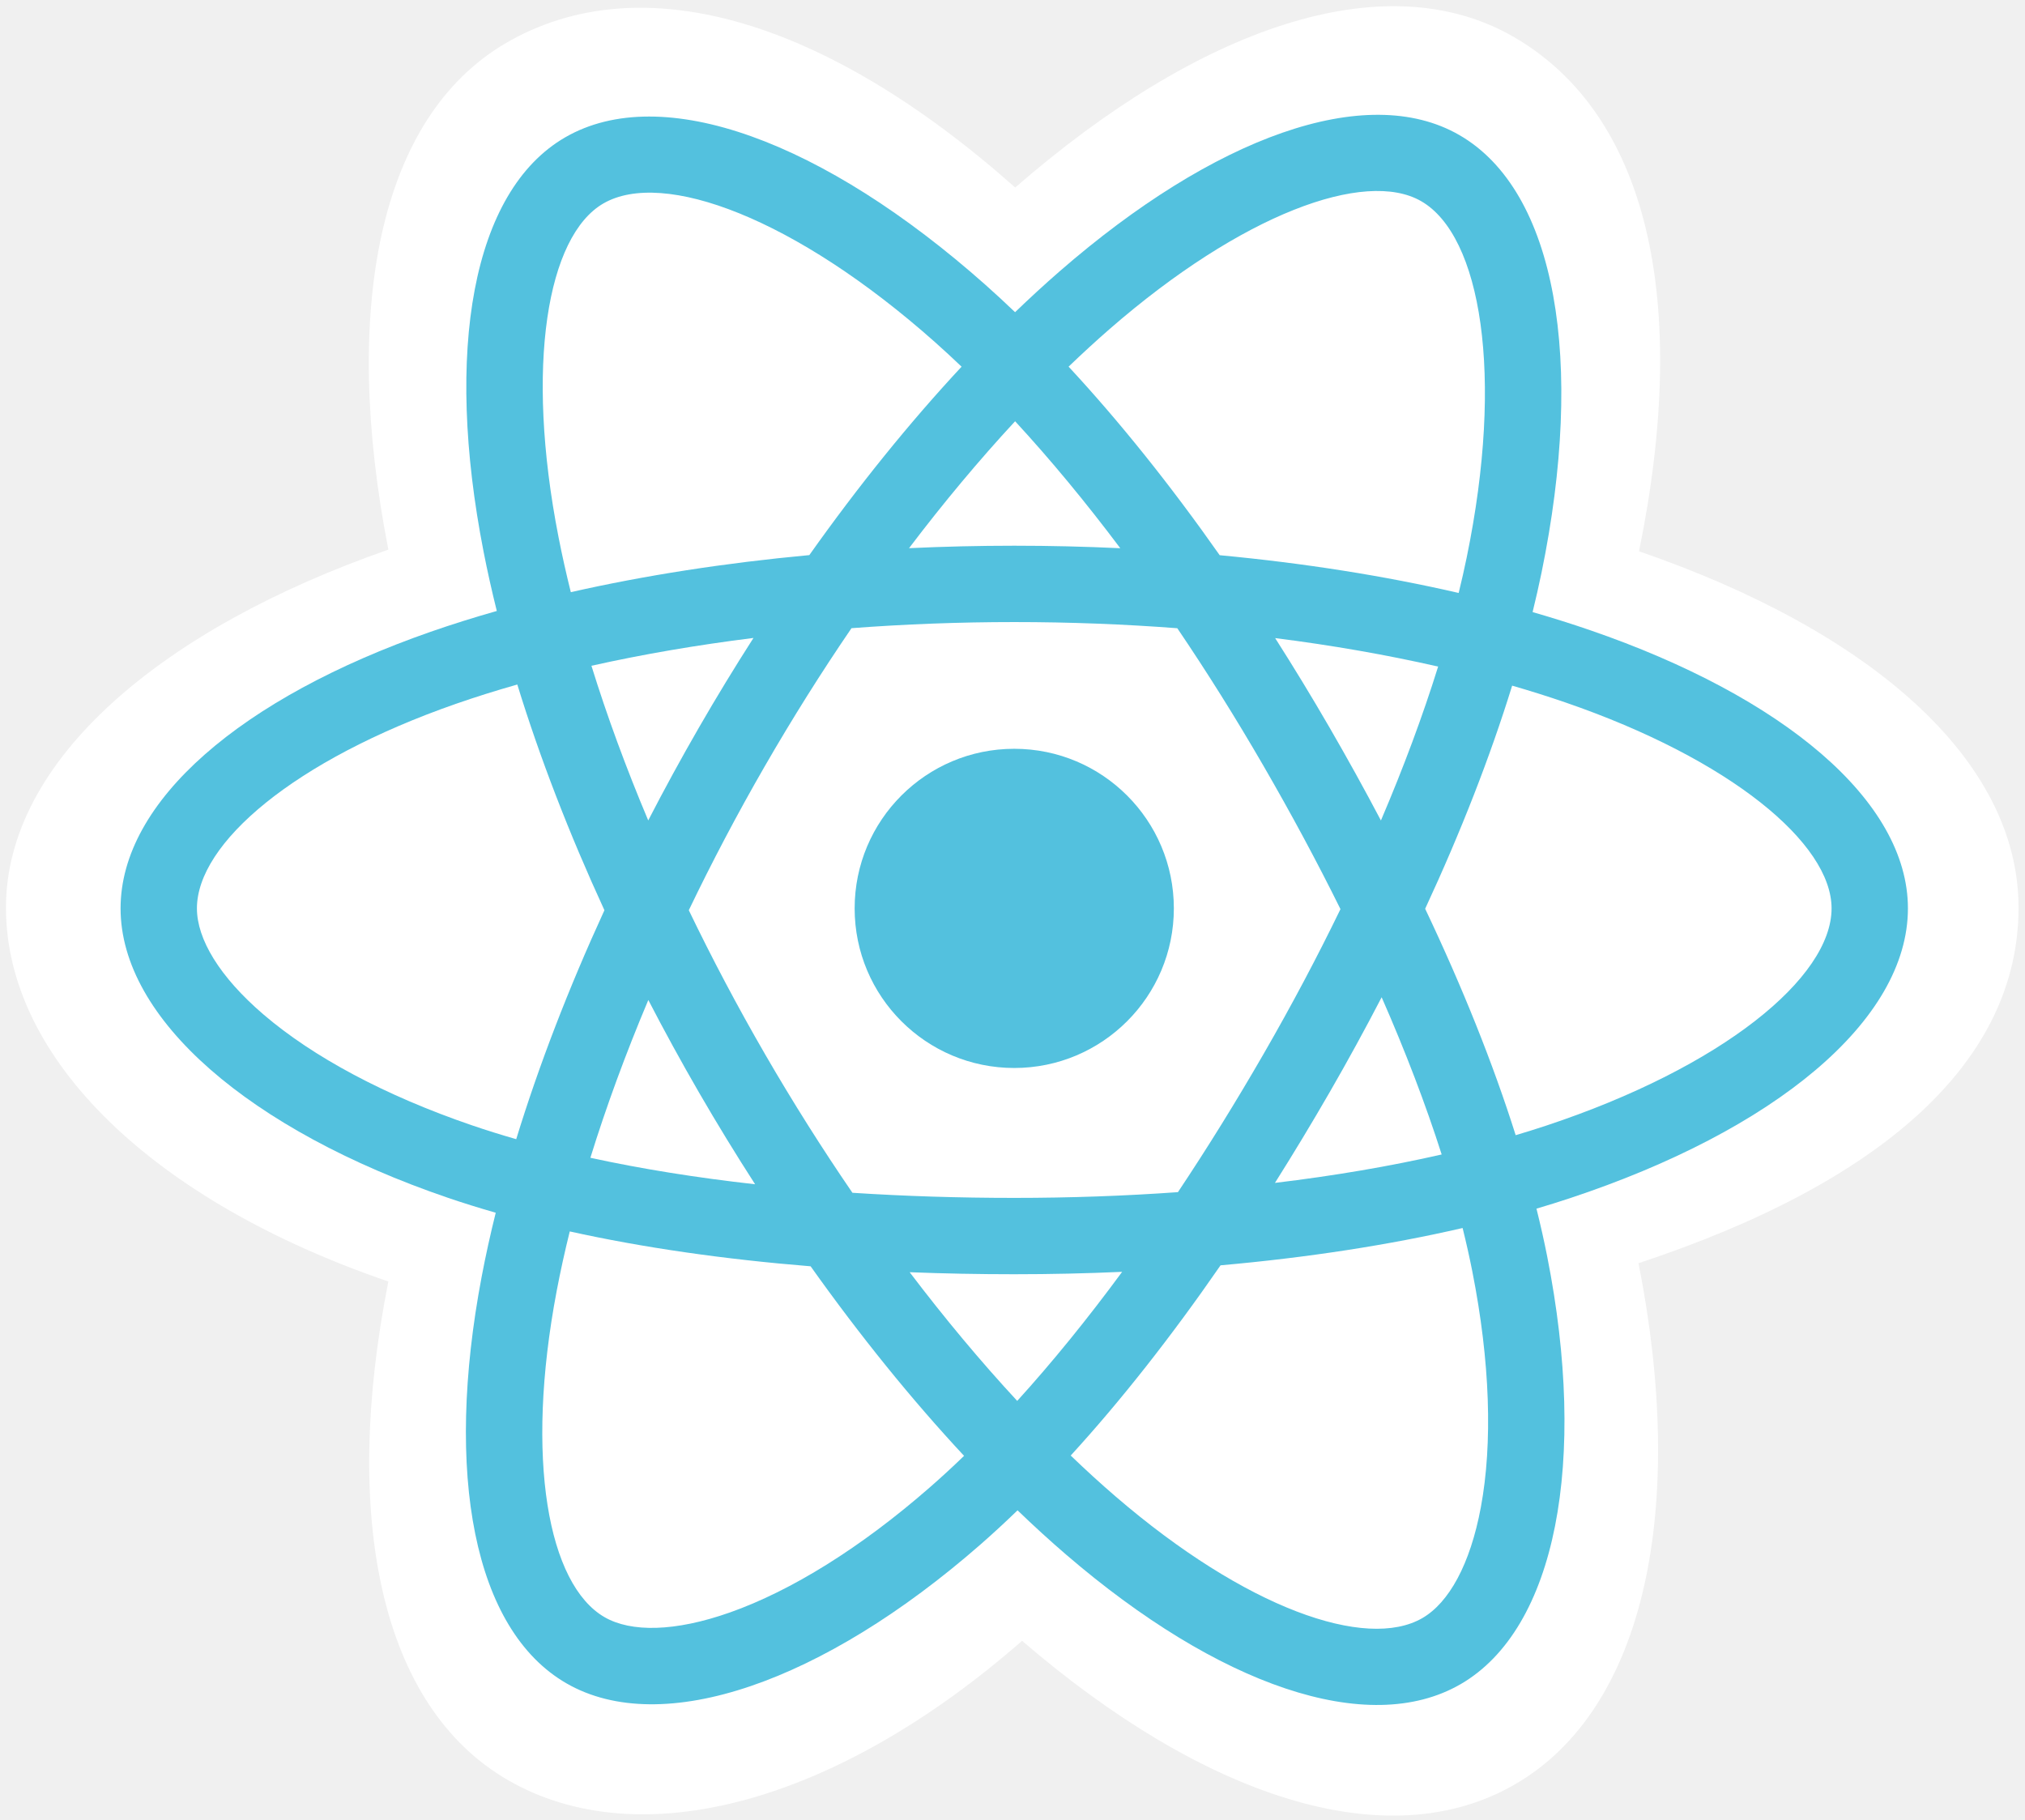
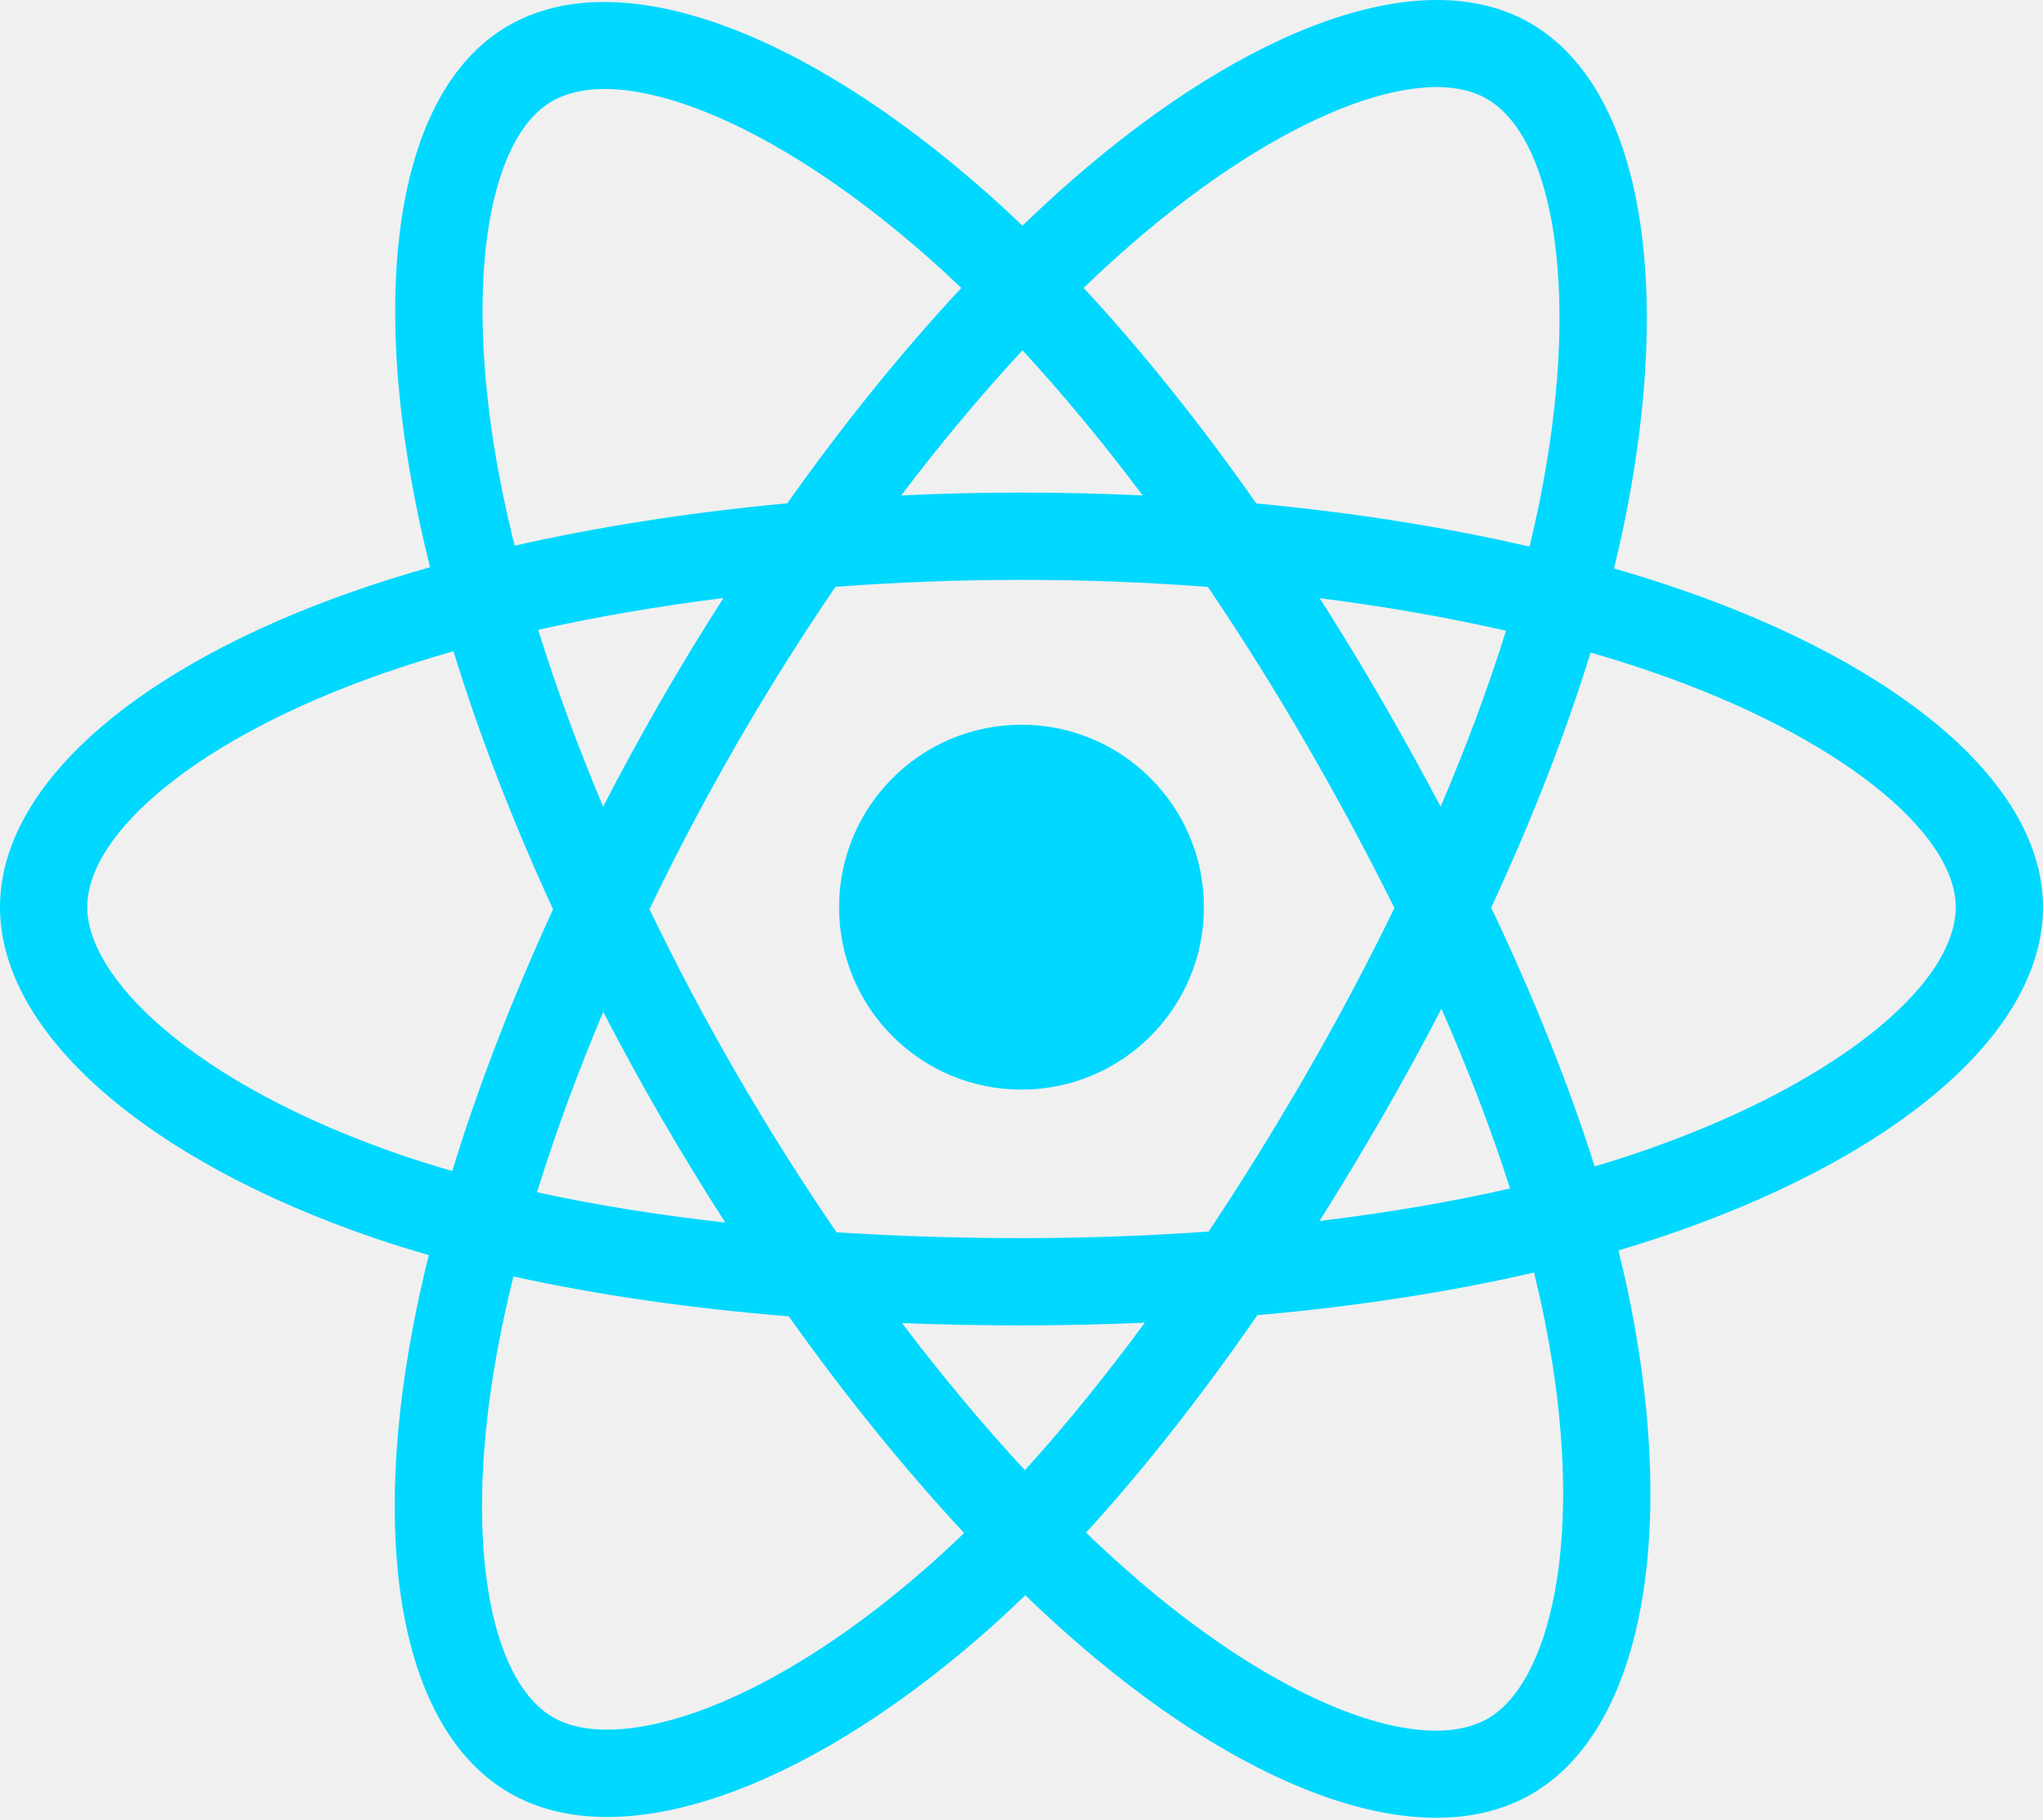
- <svg xmlns="http://www.w3.org/2000/svg" width="256px" height="230px" viewBox="0 0 256 230" version="1.1" preserveAspectRatio="xMidYMid">
-   <path d="M0.754,114.75 C0.754,133.965 19.517,151.902 49.097,162.013 C43.19,191.75 48.039,215.719 64.233,225.058 C80.878,234.657 105.676,228.013 129.213,207.439 C152.156,227.182 175.344,234.952 191.523,225.586 C208.152,215.959 213.21,190.365 207.14,159.699 C237.95,149.513 255.184,134.218 255.184,114.75 C255.184,95.981 236.387,79.744 207.205,69.698 C213.74,37.765 208.203,14.378 191.338,4.653 C175.079,-4.723 151.622,3.449 128.342,23.709 C104.123,2.205 80.897,-4.361 64.049,5.392 C47.806,14.795 43.171,39.199 49.097,69.487 C20.515,79.452 0.754,96.057 0.754,114.75 Z" fill="#FFFFFF" />
-   <path d="M201.025,79.674 C198.681,78.867 196.252,78.104 193.751,77.382 C194.162,75.704 194.539,74.049 194.875,72.421 C200.381,45.693 196.781,24.162 184.487,17.073 C172.7,10.275 153.422,17.363 133.952,34.306 C132.08,35.936 130.202,37.661 128.326,39.469 C127.075,38.273 125.827,37.117 124.582,36.011 C104.177,17.893 83.724,10.259 71.443,17.368 C59.667,24.185 56.179,44.427 61.136,69.757 C61.614,72.204 62.174,74.702 62.806,77.242 C59.912,78.064 57.117,78.94 54.443,79.872 C30.521,88.212 15.243,101.284 15.243,114.842 C15.243,128.846 31.644,142.891 56.561,151.408 C58.527,152.08 60.568,152.716 62.67,153.319 C61.988,156.066 61.394,158.759 60.896,161.385 C56.17,186.275 59.861,206.038 71.606,212.813 C83.737,219.808 104.097,212.618 123.923,195.288 C125.49,193.918 127.062,192.465 128.638,190.942 C130.68,192.909 132.719,194.77 134.746,196.515 C153.95,213.04 172.916,219.713 184.651,212.92 C196.77,205.904 200.709,184.673 195.595,158.842 C195.205,156.869 194.75,154.854 194.24,152.803 C195.67,152.38 197.073,151.944 198.442,151.49 C224.346,142.908 241.199,129.033 241.199,114.842 C241.199,101.235 225.429,88.075 201.025,79.674 L201.025,79.674 L201.025,79.674 Z" fill="#53C1DE" />
-   <path d="M195.406,142.328 C194.171,142.737 192.903,143.132 191.611,143.515 C188.751,134.462 184.892,124.835 180.169,114.89 C184.676,105.18 188.386,95.677 191.166,86.682 C193.477,87.351 195.721,88.057 197.883,88.801 C218.792,95.999 231.547,106.642 231.547,114.842 C231.547,123.577 217.772,134.917 195.406,142.328 L195.406,142.328 L195.406,142.328 Z M186.126,160.717 C188.387,172.139 188.71,182.466 187.212,190.539 C185.866,197.793 183.16,202.629 179.814,204.566 C172.693,208.688 157.465,203.33 141.042,189.198 C139.159,187.578 137.263,185.848 135.36,184.017 C141.727,177.054 148.09,168.959 154.301,159.968 C165.224,158.999 175.544,157.414 184.903,155.251 C185.364,157.11 185.773,158.934 186.126,160.717 L186.126,160.717 L186.126,160.717 Z M92.277,203.854 C85.319,206.311 79.778,206.381 76.429,204.45 C69.301,200.339 66.338,184.471 70.38,163.185 C70.843,160.747 71.394,158.243 72.029,155.683 C81.285,157.73 91.53,159.203 102.479,160.091 C108.731,168.888 115.278,176.974 121.876,184.055 C120.435,185.446 118.999,186.771 117.571,188.019 C108.804,195.683 100.019,201.119 92.277,203.854 L92.277,203.854 L92.277,203.854 Z M59.683,142.274 C48.665,138.508 39.566,133.614 33.329,128.273 C27.725,123.474 24.895,118.709 24.895,114.842 C24.895,106.615 37.162,96.12 57.621,88.987 C60.103,88.122 62.702,87.306 65.398,86.54 C68.226,95.737 71.935,105.353 76.411,115.077 C71.877,124.946 68.115,134.715 65.26,144.02 C63.338,143.468 61.475,142.886 59.683,142.274 L59.683,142.274 L59.683,142.274 Z M70.609,67.903 C66.362,46.201 69.182,29.83 76.279,25.722 C83.838,21.346 100.554,27.586 118.172,43.229 C119.298,44.229 120.429,45.276 121.563,46.358 C114.998,53.408 108.511,61.433 102.314,70.179 C91.687,71.164 81.515,72.746 72.162,74.865 C71.574,72.499 71.053,70.175 70.609,67.903 L70.609,67.903 L70.609,67.903 Z M168.076,91.971 C165.84,88.109 163.545,84.338 161.205,80.67 C168.414,81.582 175.322,82.792 181.808,84.272 C179.861,90.513 177.434,97.039 174.576,103.729 C172.527,99.838 170.359,95.914 168.076,91.971 L168.076,91.971 L168.076,91.971 Z M128.329,53.257 C132.781,58.08 137.24,63.466 141.626,69.309 C137.206,69.1 132.732,68.992 128.221,68.992 C123.753,68.992 119.312,69.098 114.92,69.303 C119.31,63.514 123.807,58.136 128.329,53.257 L128.329,53.257 L128.329,53.257 Z M88.327,92.037 C86.094,95.91 83.966,99.812 81.949,103.722 C79.138,97.055 76.733,90.5 74.769,84.17 C81.216,82.727 88.091,81.548 95.254,80.653 C92.881,84.355 90.567,88.153 88.327,92.037 L88.327,92.037 L88.327,92.037 Z M95.46,149.72 C88.059,148.894 81.081,147.775 74.636,146.372 C76.631,139.93 79.089,133.234 81.96,126.424 C83.982,130.331 86.119,134.234 88.366,138.116 L88.366,138.116 C90.655,142.07 93.026,145.943 95.46,149.72 L95.46,149.72 L95.46,149.72 Z M128.596,177.109 C124.021,172.172 119.458,166.712 115.001,160.839 C119.327,161.009 123.738,161.095 128.221,161.095 C132.827,161.095 137.38,160.992 141.861,160.792 C137.461,166.771 133.018,172.24 128.596,177.109 L128.596,177.109 L128.596,177.109 Z M174.668,126.077 C177.689,132.961 180.234,139.621 182.256,145.954 C175.704,147.449 168.631,148.653 161.178,149.547 C163.524,145.83 165.839,141.995 168.115,138.049 C170.416,134.058 172.602,130.06 174.668,126.077 L174.668,126.077 L174.668,126.077 Z M159.753,133.227 C156.221,139.351 152.595,145.198 148.914,150.716 C142.209,151.196 135.281,151.443 128.221,151.443 C121.19,151.443 114.35,151.224 107.763,150.797 C103.934,145.206 100.229,139.342 96.719,133.28 L96.72,133.28 C93.219,127.234 89.998,121.137 87.079,115.074 C89.997,108.997 93.21,102.893 96.69,96.858 L96.69,96.86 C100.179,90.809 103.852,84.973 107.646,79.418 C114.366,78.91 121.257,78.644 128.221,78.644 L128.221,78.644 C135.217,78.644 142.116,78.912 148.834,79.424 C152.571,84.939 156.218,90.756 159.721,96.807 C163.264,102.927 166.519,108.99 169.462,114.937 C166.528,120.986 163.281,127.11 159.753,133.227 L159.753,133.227 L159.753,133.227 Z M179.666,25.435 C187.232,29.799 190.175,47.396 185.421,70.473 C185.118,71.945 184.776,73.445 184.405,74.965 C175.031,72.802 164.851,71.192 154.193,70.192 C147.984,61.351 141.551,53.313 135.092,46.354 C136.829,44.684 138.563,43.091 140.289,41.588 C156.971,27.07 172.562,21.339 179.666,25.435 L179.666,25.435 L179.666,25.435 Z" fill="#FFFFFF" />
-   <path d="M128.221,94.665 C139.365,94.665 148.398,103.699 148.398,114.842 C148.398,125.986 139.365,135.02 128.221,135.02 C117.078,135.02 108.044,125.986 108.044,114.842 C108.044,103.699 117.078,94.665 128.221,94.665" fill="#53C1DE" />
+ <svg xmlns="http://www.w3.org/2000/svg" width="256px" height="228px" viewBox="0 0 256 228" version="1.1" preserveAspectRatio="xMidYMid">
+   <g>
+     <path d="M210.483,73.824 C207.828,72.91 205.076,72.045 202.242,71.227 C202.708,69.326 203.136,67.45 203.516,65.606 C209.754,35.325 205.675,10.93 191.747,2.898 C178.392,-4.803 156.551,3.227 134.493,22.424 C132.372,24.27 130.245,26.224 128.118,28.272 C126.702,26.917 125.287,25.608 123.877,24.355 C100.759,3.829 77.587,-4.822 63.673,3.233 C50.33,10.957 46.379,33.89 51.995,62.588 C52.537,65.36 53.171,68.191 53.887,71.069 C50.608,72 47.442,72.992 44.413,74.048 C17.309,83.497 0,98.307 0,113.668 C0,129.533 18.582,145.446 46.812,155.095 C49.039,155.857 51.351,156.577 53.733,157.26 C52.96,160.373 52.288,163.423 51.723,166.398 C46.369,194.598 50.55,216.989 63.857,224.664 C77.601,232.59 100.669,224.443 123.13,204.809 C124.906,203.257 126.687,201.611 128.472,199.886 C130.786,202.114 133.095,204.222 135.393,206.2 C157.15,224.922 178.638,232.482 191.932,224.786 C205.663,216.837 210.126,192.783 204.332,163.518 C203.89,161.283 203.375,159 202.797,156.676 C204.417,156.197 206.007,155.702 207.557,155.188 C236.905,145.465 256,129.745 256,113.668 C256,98.251 238.132,83.342 210.483,73.824 L210.483,73.824 Z M204.118,144.808 C202.718,145.271 201.282,145.719 199.818,146.153 C196.578,135.896 192.206,124.99 186.855,113.721 C191.961,102.721 196.165,91.954 199.314,81.764 C201.933,82.522 204.474,83.321 206.924,84.164 C230.613,92.32 245.064,104.377 245.064,113.668 C245.064,123.564 229.458,136.411 204.118,144.808 L204.118,144.808 Z M193.604,165.642 C196.166,178.583 196.531,190.283 194.835,199.429 C193.31,207.648 190.244,213.127 186.452,215.322 C178.385,219.991 161.132,213.921 142.525,197.91 C140.392,196.074 138.244,194.115 136.088,192.04 C143.302,184.151 150.511,174.98 157.547,164.794 C169.923,163.696 181.615,161.9 192.218,159.449 C192.74,161.556 193.204,163.622 193.604,165.642 L193.604,165.642 Z M87.276,214.515 C79.394,217.298 73.116,217.378 69.321,215.19 C61.246,210.533 57.889,192.554 62.468,168.438 C62.993,165.676 63.617,162.839 64.337,159.939 C74.823,162.258 86.43,163.927 98.835,164.933 C105.919,174.9 113.336,184.061 120.811,192.083 C119.178,193.659 117.551,195.16 115.934,196.575 C106.001,205.257 96.048,211.417 87.276,214.515 L87.276,214.515 Z M50.349,144.747 C37.866,140.48 27.557,134.935 20.491,128.884 C14.141,123.447 10.936,118.048 10.936,113.668 C10.936,104.346 24.833,92.456 48.012,84.375 C50.825,83.394 53.769,82.47 56.824,81.602 C60.028,92.022 64.23,102.917 69.301,113.934 C64.164,125.115 59.902,136.183 56.667,146.726 C54.489,146.099 52.379,145.44 50.349,144.747 L50.349,144.747 Z M62.727,60.488 C57.916,35.9 61.111,17.353 69.152,12.698 C77.716,7.74 96.654,14.809 116.615,32.533 C117.891,33.666 119.172,34.851 120.456,36.078 C113.018,44.065 105.669,53.157 98.648,63.066 C86.608,64.182 75.083,65.974 64.487,68.375 C63.821,65.695 63.231,63.062 62.727,60.488 L62.727,60.488 Z M173.154,87.755 C170.621,83.38 168.02,79.108 165.369,74.952 C173.537,75.985 181.363,77.356 188.712,79.033 C186.506,86.104 183.756,93.497 180.519,101.077 C178.196,96.668 175.74,92.223 173.154,87.755 L173.154,87.755 Z M128.122,43.894 C133.166,49.359 138.218,55.46 143.187,62.08 C138.18,61.844 133.111,61.721 128,61.721 C122.937,61.721 117.906,61.841 112.93,62.074 C117.904,55.515 122.999,49.422 128.122,43.894 L128.122,43.894 Z M82.802,87.831 C80.272,92.218 77.861,96.639 75.575,101.069 C72.391,93.516 69.666,86.089 67.441,78.917 C74.745,77.283 82.534,75.946 90.65,74.933 C87.961,79.127 85.339,83.43 82.802,87.83 L82.802,87.831 L82.802,87.831 Z M90.883,153.183 C82.498,152.247 74.592,150.98 67.29,149.39 C69.551,142.091 72.335,134.505 75.588,126.79 C77.879,131.216 80.299,135.638 82.845,140.036 L82.846,140.036 C85.439,144.515 88.126,148.904 90.883,153.183 L90.883,153.183 Z M128.425,184.213 C123.241,178.621 118.071,172.434 113.022,165.78 C117.924,165.972 122.921,166.071 128,166.071 C133.218,166.071 138.376,165.953 143.453,165.727 C138.468,172.501 133.435,178.697 128.425,184.213 L128.425,184.213 Z M180.623,126.396 C184.045,134.195 186.929,141.741 189.219,148.916 C181.797,150.61 173.783,151.974 165.339,152.987 C167.997,148.776 170.62,144.43 173.198,139.961 C175.805,135.438 178.282,130.909 180.623,126.396 L180.623,126.396 Z M163.725,134.497 C159.723,141.436 155.614,148.059 151.444,154.312 C143.847,154.855 135.999,155.135 128,155.135 C120.033,155.135 112.284,154.887 104.822,154.403 C100.483,148.068 96.285,141.425 92.309,134.557 L92.31,134.557 C88.344,127.707 84.694,120.799 81.387,113.93 C84.693,107.046 88.334,100.13 92.277,93.293 L92.276,93.294 C96.229,86.439 100.39,79.828 104.689,73.533 C112.302,72.957 120.11,72.657 128,72.657 L128,72.657 C135.926,72.657 143.743,72.96 151.354,73.54 C155.587,79.789 159.72,86.378 163.689,93.235 C167.703,100.169 171.39,107.038 174.725,113.775 C171.4,120.628 167.721,127.567 163.725,134.497 L163.725,134.497 Z M186.285,12.373 C194.857,17.317 198.191,37.254 192.805,63.399 C192.461,65.067 192.075,66.766 191.654,68.488 C181.033,66.037 169.5,64.214 157.425,63.081 C150.391,53.064 143.102,43.957 135.785,36.073 C137.752,34.181 139.716,32.376 141.673,30.673 C160.572,14.226 178.237,7.732 186.285,12.373 L186.285,12.373 Z M128,90.808 C140.625,90.808 150.86,101.043 150.86,113.668 C150.86,126.293 140.625,136.528 128,136.528 C115.375,136.528 105.14,126.293 105.14,113.668 C105.14,101.043 115.375,90.808 128,90.808 L128,90.808 Z" fill="#00D8FF" />
+   </g>
</svg>
